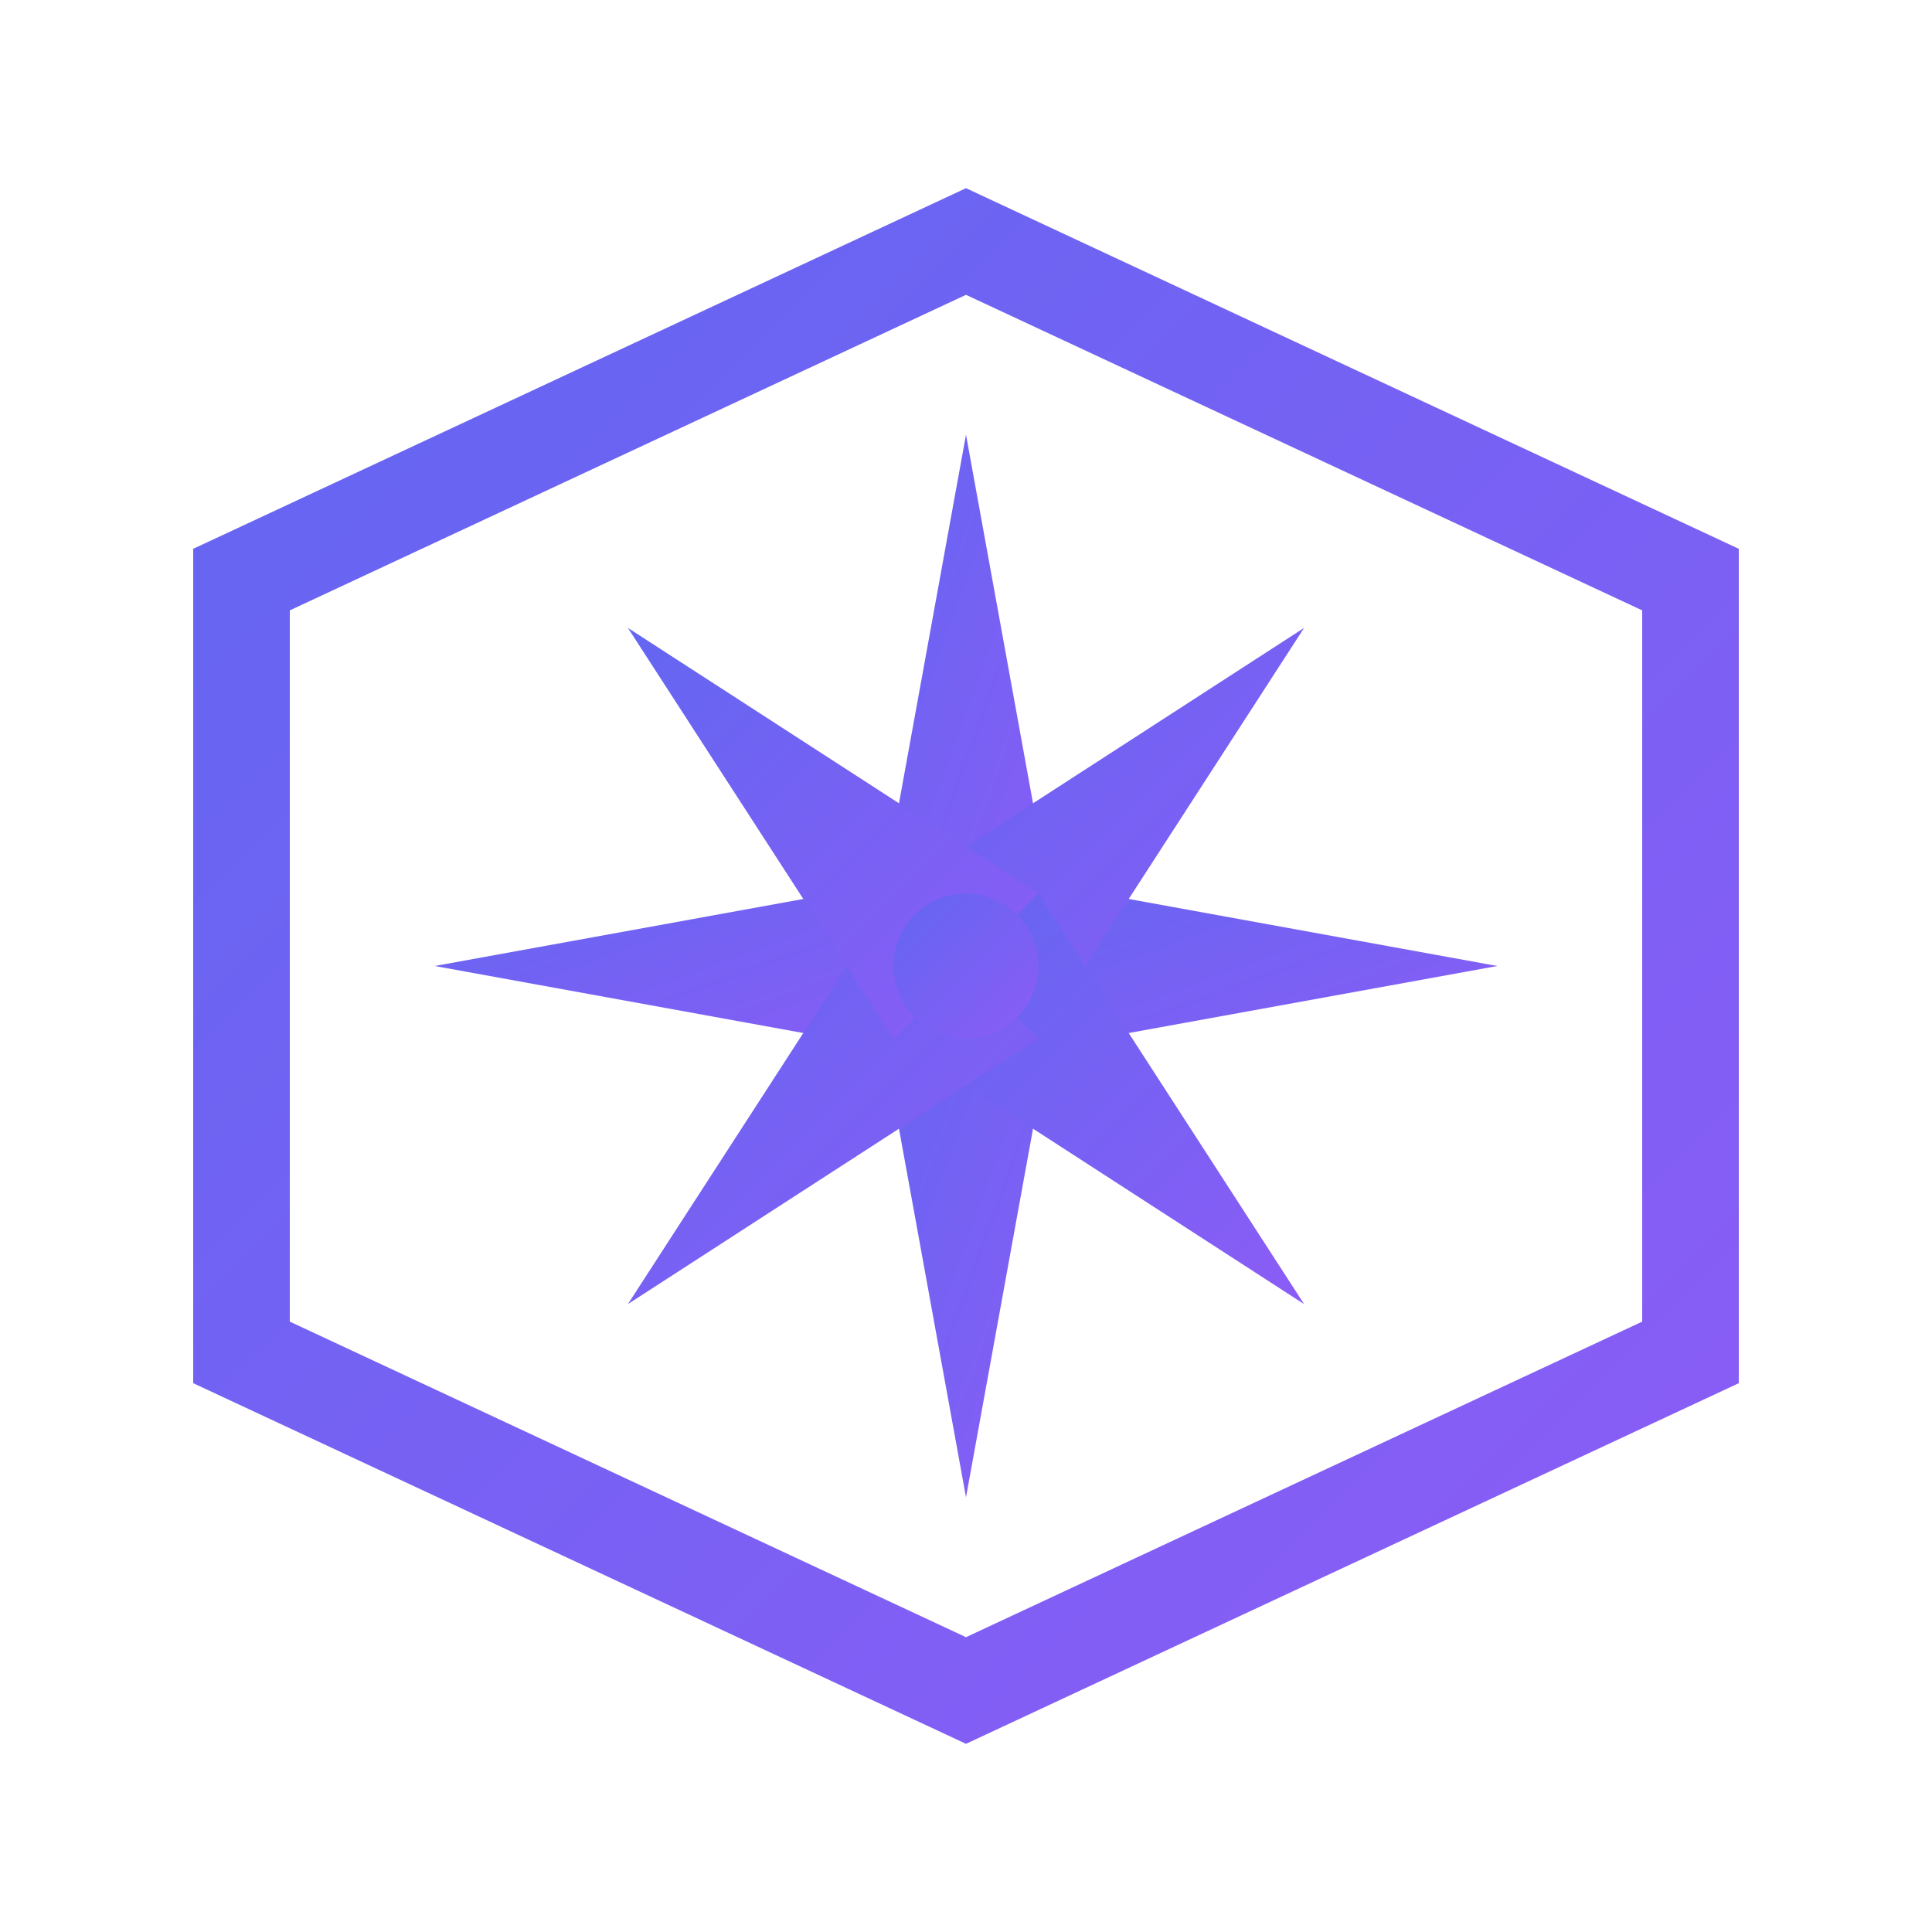
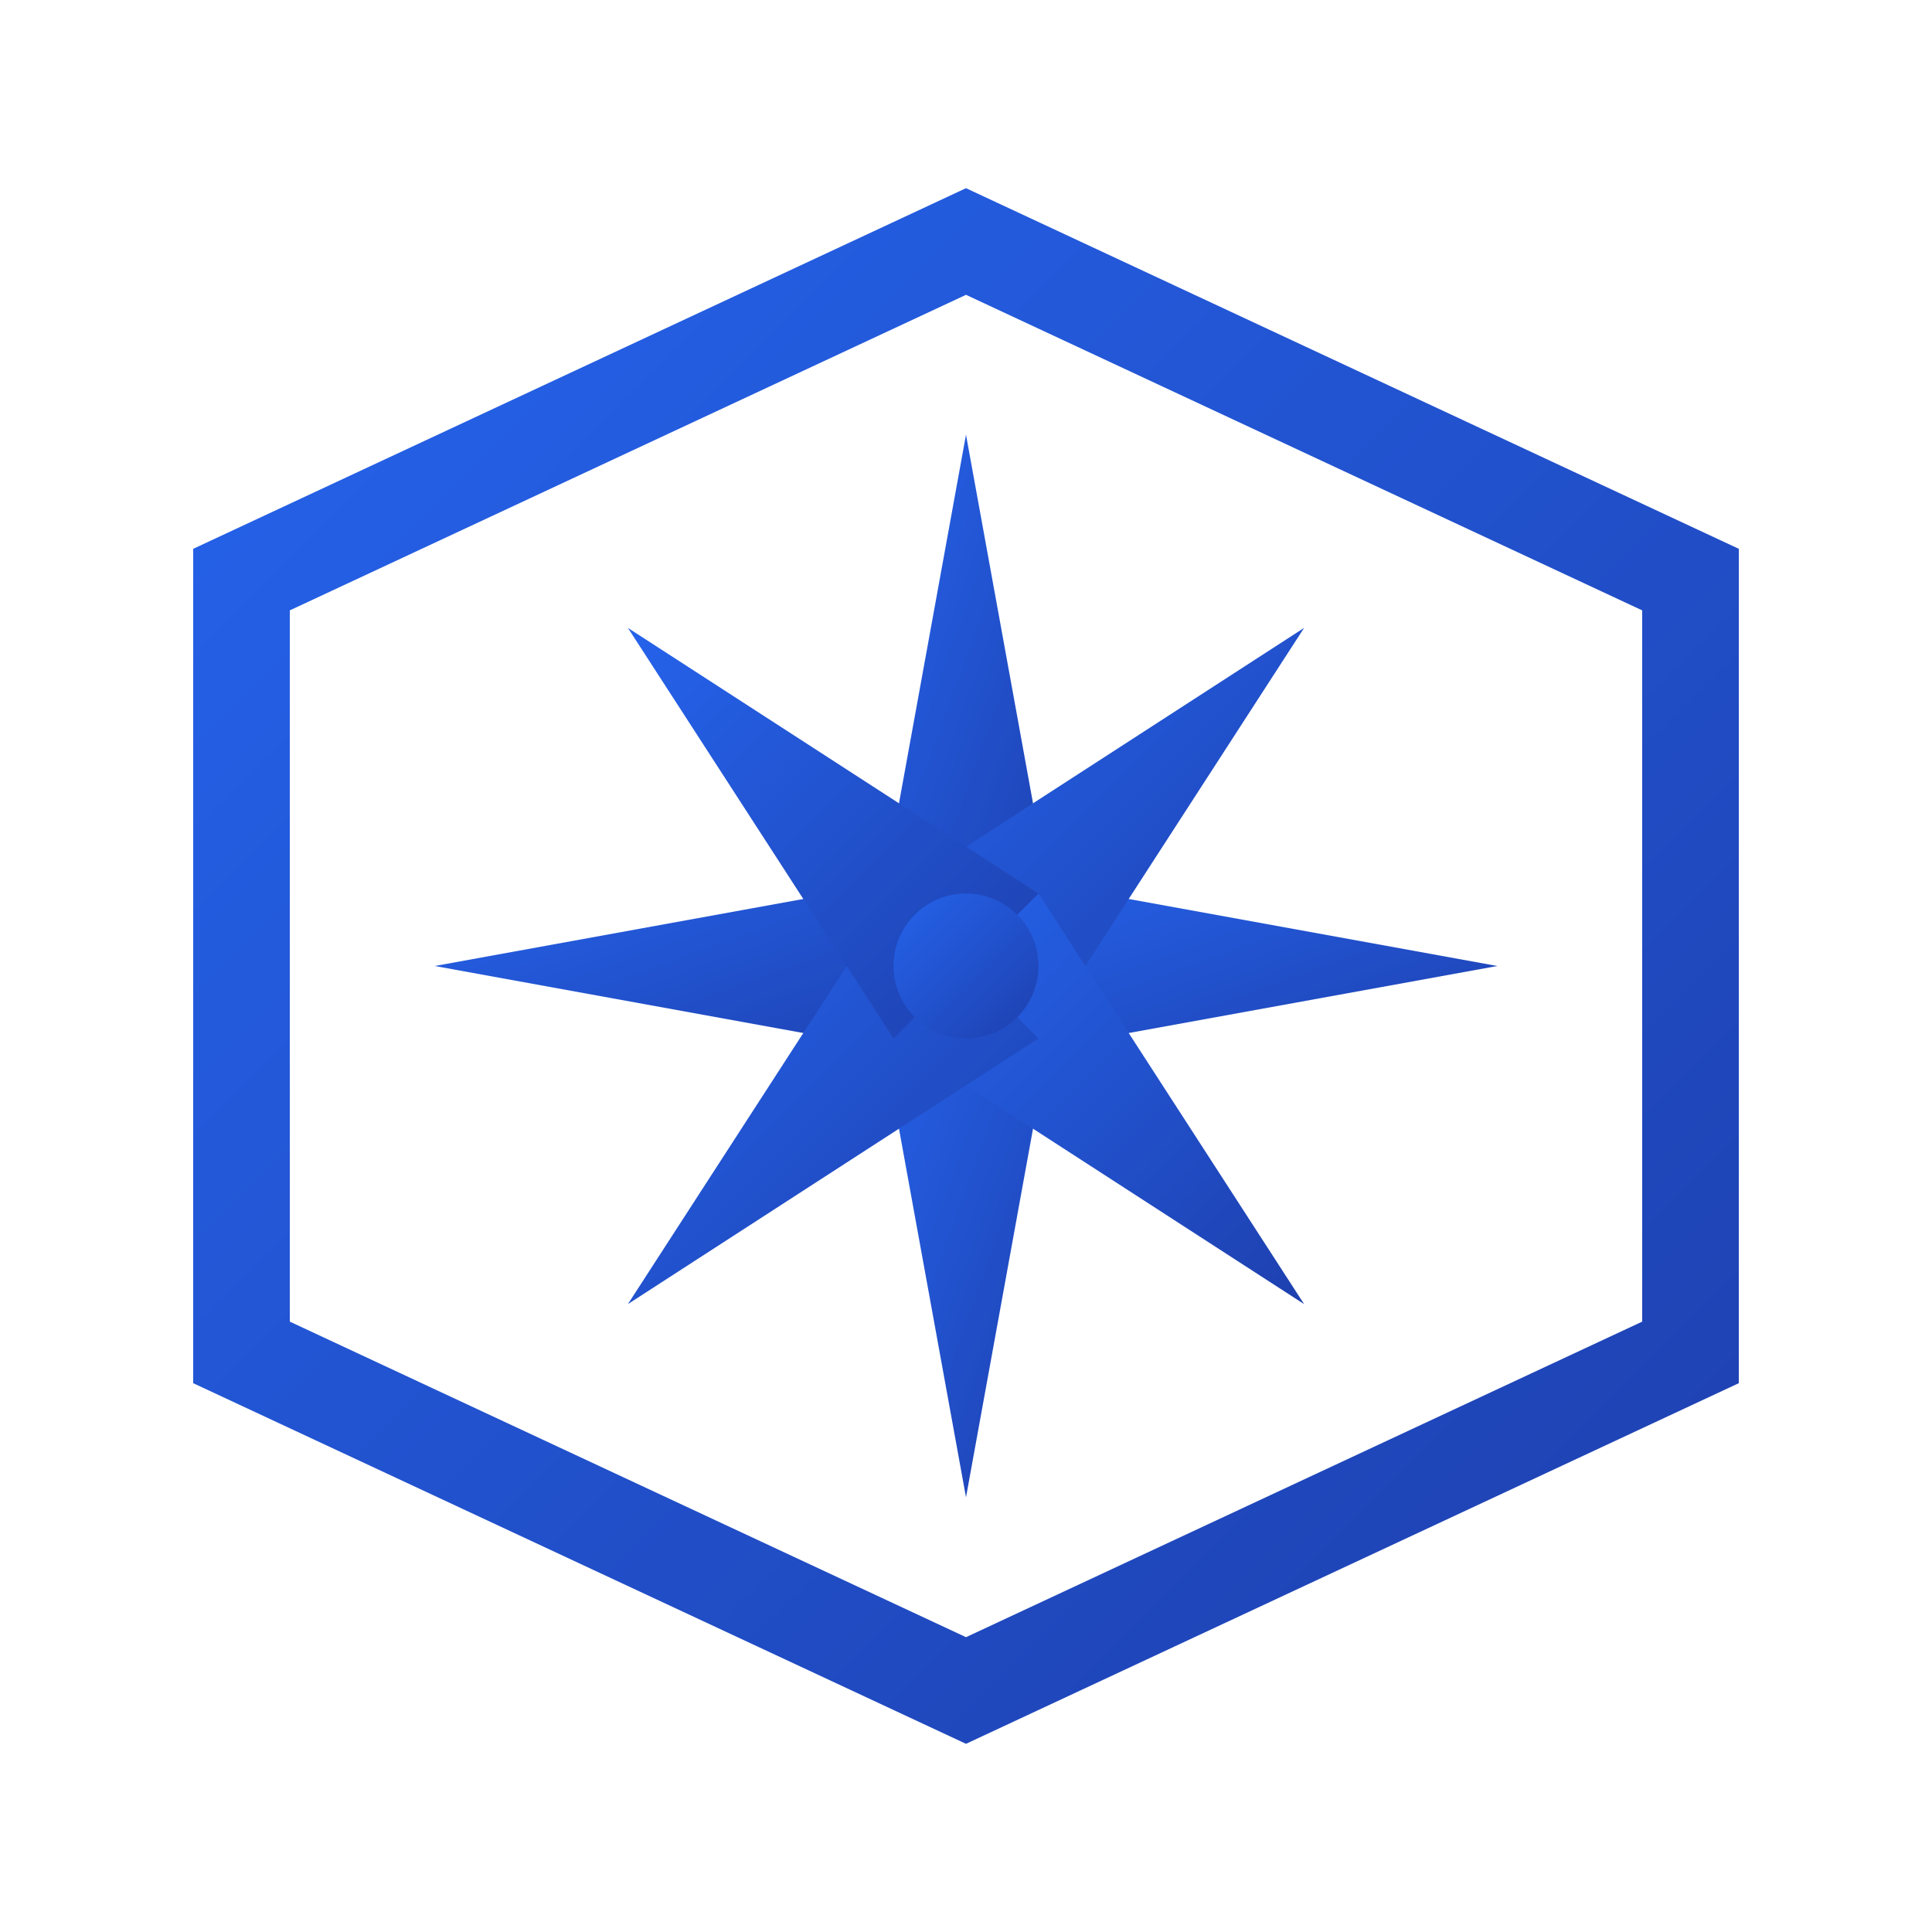
<svg xmlns="http://www.w3.org/2000/svg" width="32" height="32" viewBox="0 0 40 40" fill="none">
  <path d="M20 5L35 12V28L20 35L5 28V12L20 5Z" stroke="url(#faviconGradient)" stroke-width="2" fill="none" />
  <path d="M20 9L22 20L18 20Z" fill="url(#faviconGradient)" />
  <path d="M20 31L22 20L18 20Z" fill="url(#faviconGradient)" />
  <path d="M31 20L20 18L20 22Z" fill="url(#faviconGradient)" />
  <path d="M9 20L20 18L20 22Z" fill="url(#faviconGradient)" />
  <path d="M27 13L21.5 21.5L18.5 18.5Z" fill="url(#faviconGradient)" />
  <path d="M27 27L21.5 18.5L18.5 21.5Z" fill="url(#faviconGradient)" />
  <path d="M13 27L18.5 18.5L21.5 21.5Z" fill="url(#faviconGradient)" />
  <path d="M13 13L18.5 21.5L21.5 18.5Z" fill="url(#faviconGradient)" />
  <circle cx="20" cy="20" r="1.5" fill="url(#faviconGradient)" />
  <defs>
    <linearGradient id="faviconGradient" x1="0%" y1="0%" x2="100%" y2="100%">
-       <stop offset="0%" style="stop-color:#6366f1;stop-opacity:1" />
-       <stop offset="100%" style="stop-color:#8b5cf6;stop-opacity:1" />
+       <stop offset="0%" style="stop-color:#2563eb;stop-opacity:1" />
+       <stop offset="100%" style="stop-color:#1e40af;stop-opacity:1" />
    </linearGradient>
  </defs>
</svg>
